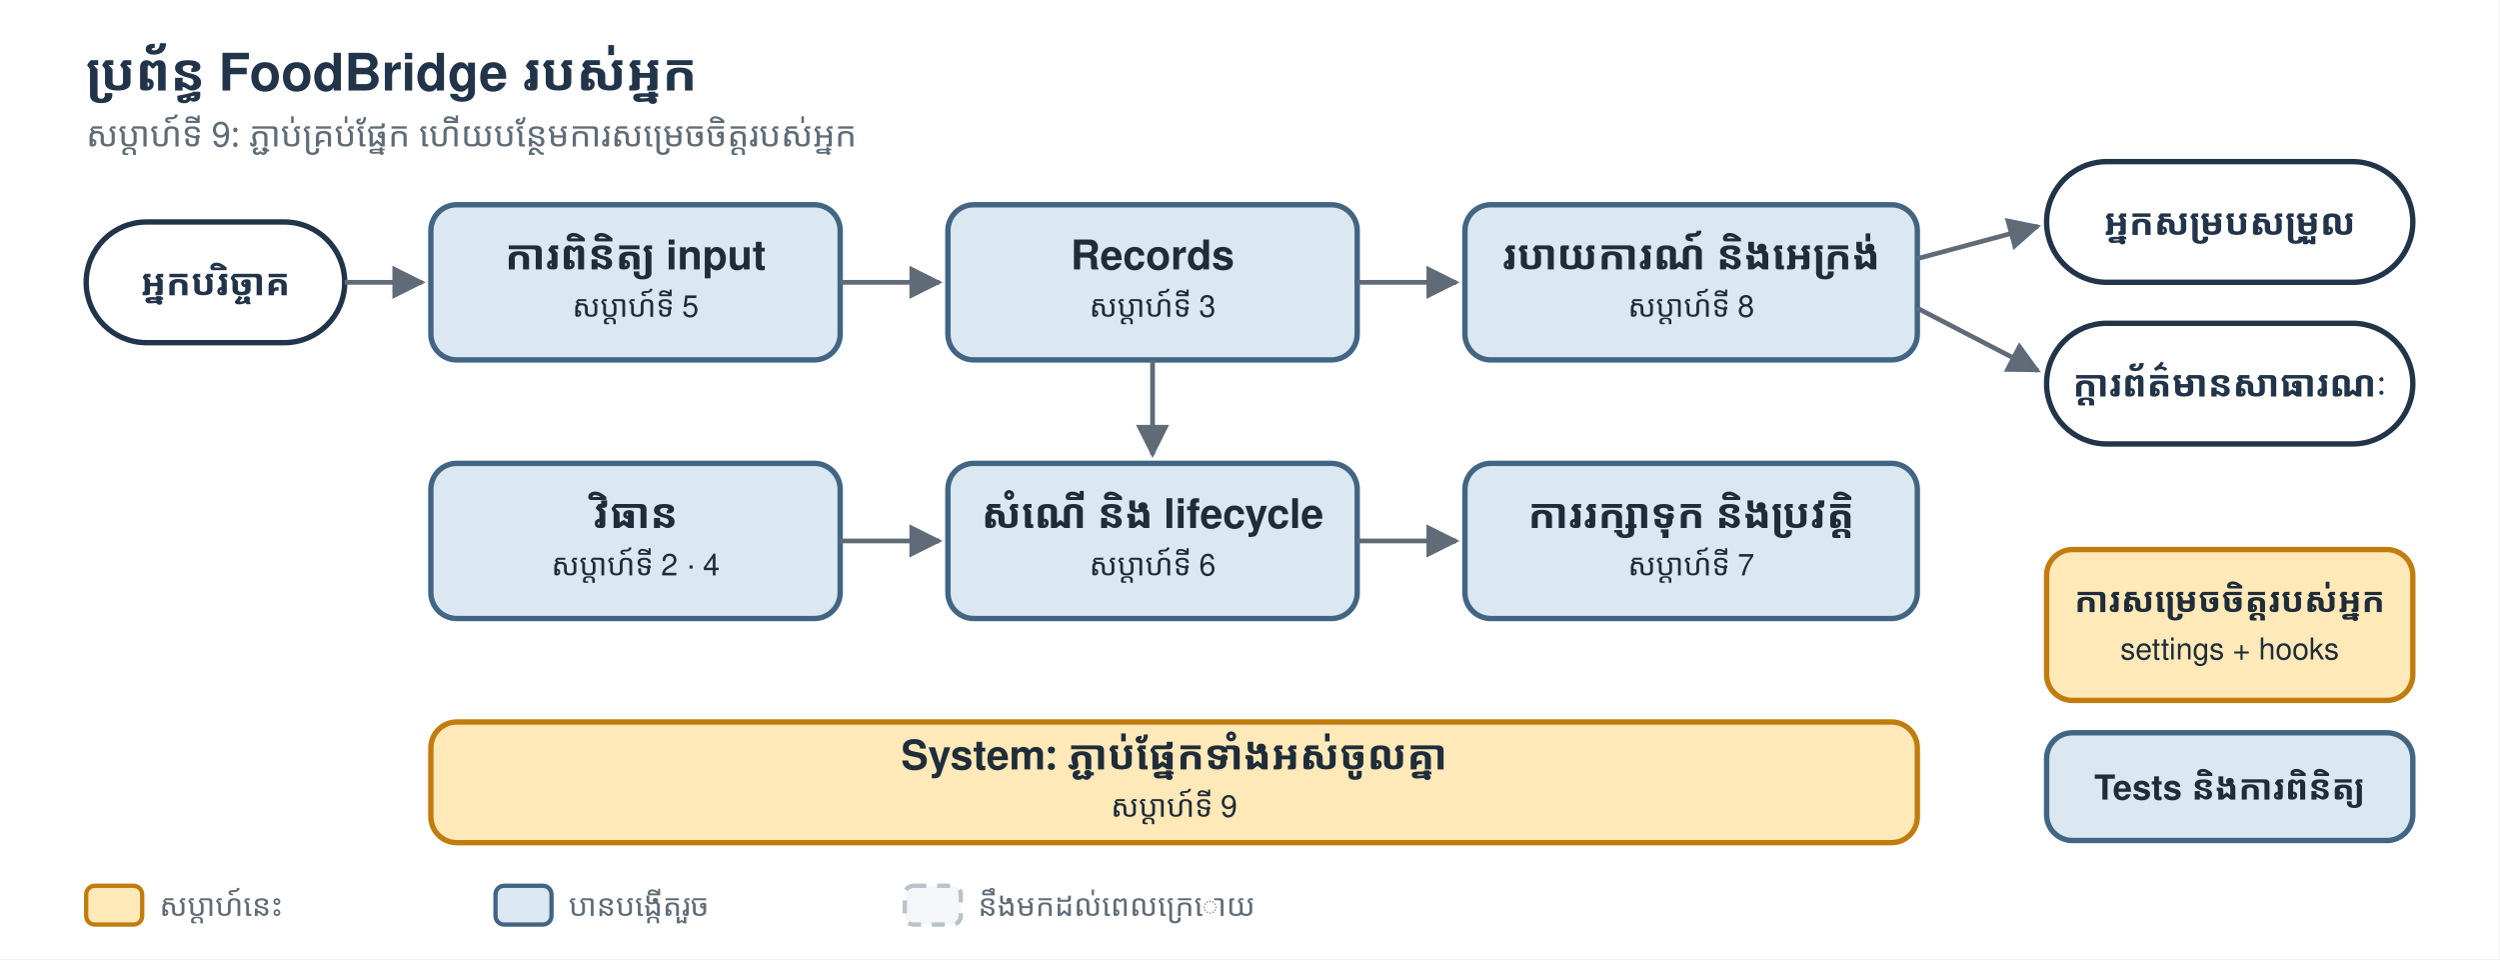
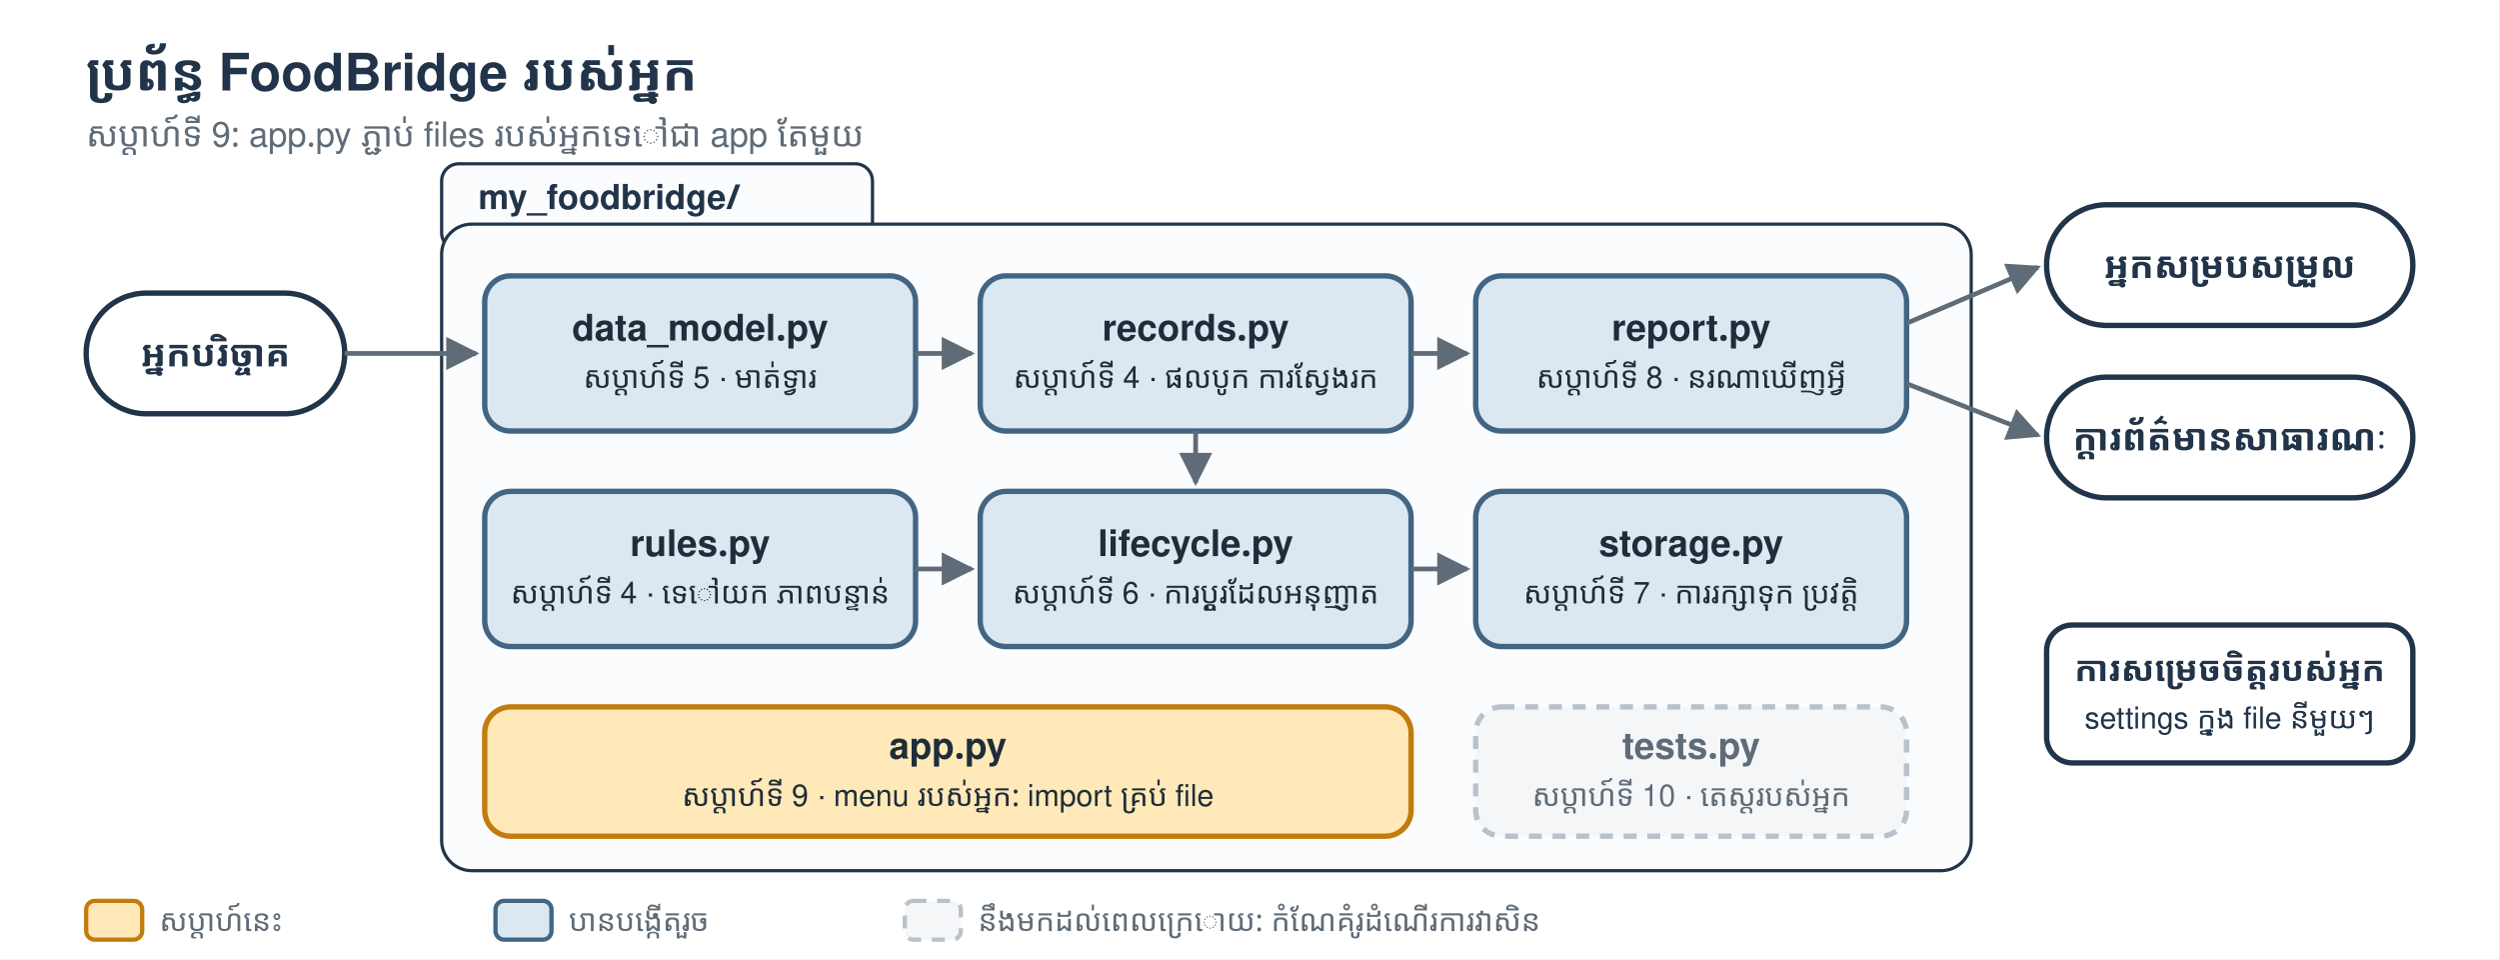
<svg xmlns="http://www.w3.org/2000/svg" width="1160" height="445" viewBox="0 0 1160 445" role="img" font-family="system-ui, -apple-system, 'Segoe UI', 'Noto Sans Khmer', 'Khmer Sangam MN', 'Khmer UI', 'Khmer OS Battambang', Helvetica, Arial, sans-serif">
  <rect width="1160" height="445" fill="#ffffff" />
  <defs>
    <marker id="arrow" viewBox="0 0 10 10" refX="9" refY="5" markerWidth="7" markerHeight="7" orient="auto-start-reverse">
      <path d="M0,0 L10,5 L0,10 z" fill="#5f6c78" />
    </marker>
  </defs>
  <text x="40" y="42" font-size="24" font-weight="700" fill="#213449" text-anchor="start">ប្រព័ន្ធ FoodBridge របស់អ្នក</text>
-   <text x="40" y="68" font-size="16" font-weight="400" fill="#5f6c78" text-anchor="start">សប្ដាហ៍ទី 9: ភ្ជាប់គ្រប់ផ្នែក ហើយបន្ថែមការសម្រេចចិត្តរបស់អ្នក</text>
-   <rect x="200" y="95" width="190" height="72" rx="12" fill="#dbe7f1" stroke="#426583" stroke-width="2.5" />
-   <text x="295.0" y="125.0" text-anchor="middle" font-size="19" font-weight="700" fill="#1f2d3a">ការពិនិត្យ input</text>
-   <text x="295.0" y="147.0" text-anchor="middle" font-size="14" fill="#1f2d3a">សប្ដាហ៍ទី 5</text>
-   <rect x="440" y="95" width="190" height="72" rx="12" fill="#dbe7f1" stroke="#426583" stroke-width="2.5" />
-   <text x="535.0" y="125.0" text-anchor="middle" font-size="19" font-weight="700" fill="#1f2d3a">Records</text>
-   <text x="535.0" y="147.0" text-anchor="middle" font-size="14" fill="#1f2d3a">សប្ដាហ៍ទី 3</text>
-   <rect x="680" y="95" width="210" height="72" rx="12" fill="#dbe7f1" stroke="#426583" stroke-width="2.5" />
-   <text x="785.0" y="125.0" text-anchor="middle" font-size="19" font-weight="700" fill="#1f2d3a">របាយការណ៍ និងអេក្រង់</text>
-   <text x="785.0" y="147.0" text-anchor="middle" font-size="14" fill="#1f2d3a">សប្ដាហ៍ទី 8</text>
-   <rect x="200" y="215" width="190" height="72" rx="12" fill="#dbe7f1" stroke="#426583" stroke-width="2.5" />
-   <text x="295.0" y="245.0" text-anchor="middle" font-size="19" font-weight="700" fill="#1f2d3a">វិធាន</text>
-   <text x="295.0" y="267.0" text-anchor="middle" font-size="14" fill="#1f2d3a">សប្ដាហ៍ទី 2 · 4</text>
-   <rect x="440" y="215" width="190" height="72" rx="12" fill="#dbe7f1" stroke="#426583" stroke-width="2.5" />
-   <text x="535.0" y="245.0" text-anchor="middle" font-size="19" font-weight="700" fill="#1f2d3a">សំណើ និង lifecycle</text>
-   <text x="535.0" y="267.0" text-anchor="middle" font-size="14" fill="#1f2d3a">សប្ដាហ៍ទី 6</text>
-   <rect x="680" y="215" width="210" height="72" rx="12" fill="#dbe7f1" stroke="#426583" stroke-width="2.5" />
-   <text x="785.0" y="245.0" text-anchor="middle" font-size="19" font-weight="700" fill="#1f2d3a">ការរក្សាទុក និងប្រវត្តិ</text>
-   <text x="785.0" y="267.0" text-anchor="middle" font-size="14" fill="#1f2d3a">សប្ដាហ៍ទី 7</text>
-   <rect x="200" y="335" width="690" height="56" rx="12" fill="#ffe9b8" stroke="#c27c0e" stroke-width="2.5" />
-   <text x="545.0" y="357.0" text-anchor="middle" font-size="19" font-weight="700" fill="#1f2d3a">System: ភ្ជាប់ផ្នែកទាំងអស់ចូលគ្នា</text>
-   <text x="545.0" y="379.0" text-anchor="middle" font-size="14" fill="#1f2d3a">សប្ដាហ៍ទី 9</text>
-   <rect x="40" y="103" width="120" height="56" rx="28" fill="#ffffff" stroke="#213449" stroke-width="2.5" />
-   <text x="100.0" y="137.0" text-anchor="middle" font-size="17" font-weight="700" fill="#213449">អ្នកបរិច្ចាគ</text>
-   <rect x="950" y="75" width="170" height="56" rx="28" fill="#ffffff" stroke="#213449" stroke-width="2.5" />
-   <text x="1035.0" y="109.0" text-anchor="middle" font-size="17" font-weight="700" fill="#213449">អ្នកសម្របសម្រួល</text>
-   <rect x="950" y="150" width="170" height="56" rx="28" fill="#ffffff" stroke="#213449" stroke-width="2.5" />
-   <text x="1035.0" y="184.0" text-anchor="middle" font-size="17" font-weight="700" fill="#213449">ក្ដារព័ត៌មានសាធារណៈ</text>
-   <line x1="160" y1="131" x2="196" y2="131" stroke="#5f6c78" stroke-width="2.2" marker-end="url(#arrow)" />
-   <line x1="390" y1="131" x2="436" y2="131" stroke="#5f6c78" stroke-width="2.2" marker-end="url(#arrow)" />
-   <line x1="630" y1="131" x2="676" y2="131" stroke="#5f6c78" stroke-width="2.2" marker-end="url(#arrow)" />
-   <line x1="890" y1="120" x2="946" y2="105" stroke="#5f6c78" stroke-width="2.2" marker-end="url(#arrow)" />
-   <line x1="890" y1="143" x2="946" y2="172" stroke="#5f6c78" stroke-width="2.2" marker-end="url(#arrow)" />
-   <line x1="535" y1="167" x2="535" y2="211" stroke="#5f6c78" stroke-width="2.2" marker-end="url(#arrow)" />
-   <line x1="390" y1="251" x2="436" y2="251" stroke="#5f6c78" stroke-width="2.2" marker-end="url(#arrow)" />
-   <line x1="630" y1="251" x2="676" y2="251" stroke="#5f6c78" stroke-width="2.2" marker-end="url(#arrow)" />
-   <rect x="950" y="255" width="170" height="70" rx="12" fill="#ffe9b8" stroke="#c27c0e" stroke-width="2.5" />
-   <text x="1035.0" y="284.0" text-anchor="middle" font-size="16" font-weight="700" fill="#1f2d3a">ការសម្រេចចិត្តរបស់អ្នក</text>
-   <text x="1035.0" y="306.0" text-anchor="middle" font-size="14" fill="#1f2d3a">settings + hooks</text>
-   <rect x="950" y="340" width="170" height="50" rx="12" fill="#dbe7f1" stroke="#426583" stroke-width="2.5" />
-   <text x="1035.0" y="371.0" text-anchor="middle" font-size="16" font-weight="700" fill="#1f2d3a">Tests និងការពិនិត្យ</text>
-   <rect x="40" y="411" width="26" height="18" rx="4" fill="#ffe9b8" stroke="#c27c0e" stroke-width="2" />
-   <text x="74" y="425" font-size="14" font-weight="400" fill="#5f6c78" text-anchor="start">សប្ដាហ៍នេះ</text>
-   <rect x="230" y="411" width="26" height="18" rx="4" fill="#dbe7f1" stroke="#426583" stroke-width="2" />
-   <text x="264" y="425" font-size="14" font-weight="400" fill="#5f6c78" text-anchor="start">បានបង្កើតរួច</text>
-   <rect x="420" y="411" width="26" height="18" rx="4" fill="#f4f6f8" stroke="#b7c2cc" stroke-width="2" stroke-dasharray="6 5" />
-   <text x="454" y="425" font-size="14" font-weight="400" fill="#5f6c78" text-anchor="start">នឹងមកដល់ពេលក្រោយ</text>
+   <text x="40" y="68" font-size="16" font-weight="400" fill="#5f6c78" text-anchor="start">សប្ដាហ៍ទី 9: app.py ភ្ជាប់ files របស់អ្នកទៅជា app តែមួយ</text>
+   <rect x="205" y="76" width="200" height="40" rx="8" fill="#fbfcfd" stroke="#213449" stroke-width="1.5" />
+   <text x="222" y="97" font-size="16" font-weight="700" fill="#213449" text-anchor="start">my_foodbridge/</text>
+   <rect x="205" y="104" width="710" height="300" rx="14" fill="#fbfcfd" stroke="#213449" stroke-width="1.5" />
+   <rect x="225" y="128" width="200" height="72" rx="12" fill="#dbe7f1" stroke="#426583" stroke-width="2.5" />
+   <text x="325.0" y="158.0" text-anchor="middle" font-size="17" font-weight="700" fill="#1f2d3a">data_model.py</text>
+   <text x="325.0" y="180.0" text-anchor="middle" font-size="14" fill="#1f2d3a">សប្ដាហ៍ទី 5 · មាត់ទ្វារ</text>
+   <rect x="455" y="128" width="200" height="72" rx="12" fill="#dbe7f1" stroke="#426583" stroke-width="2.5" />
+   <text x="555.0" y="158.0" text-anchor="middle" font-size="17" font-weight="700" fill="#1f2d3a">records.py</text>
+   <text x="555.0" y="180.0" text-anchor="middle" font-size="14" fill="#1f2d3a">សប្ដាហ៍ទី 4 · ផលបូក ការស្វែងរក</text>
+   <rect x="685" y="128" width="200" height="72" rx="12" fill="#dbe7f1" stroke="#426583" stroke-width="2.5" />
+   <text x="785.0" y="158.0" text-anchor="middle" font-size="17" font-weight="700" fill="#1f2d3a">report.py</text>
+   <text x="785.0" y="180.0" text-anchor="middle" font-size="14" fill="#1f2d3a">សប្ដាហ៍ទី 8 · នរណាឃើញអ្វី</text>
+   <rect x="225" y="228" width="200" height="72" rx="12" fill="#dbe7f1" stroke="#426583" stroke-width="2.5" />
+   <text x="325.0" y="258.0" text-anchor="middle" font-size="17" font-weight="700" fill="#1f2d3a">rules.py</text>
+   <text x="325.0" y="280.0" text-anchor="middle" font-size="14" fill="#1f2d3a">សប្ដាហ៍ទី 4 · ទៅយក ភាពបន្ទាន់</text>
+   <rect x="455" y="228" width="200" height="72" rx="12" fill="#dbe7f1" stroke="#426583" stroke-width="2.5" />
+   <text x="555.0" y="258.0" text-anchor="middle" font-size="17" font-weight="700" fill="#1f2d3a">lifecycle.py</text>
+   <text x="555.0" y="280.0" text-anchor="middle" font-size="14" fill="#1f2d3a">សប្ដាហ៍ទី 6 · ការប្ដូរដែលអនុញ្ញាត</text>
+   <rect x="685" y="228" width="200" height="72" rx="12" fill="#dbe7f1" stroke="#426583" stroke-width="2.5" />
+   <text x="785.0" y="258.0" text-anchor="middle" font-size="17" font-weight="700" fill="#1f2d3a">storage.py</text>
+   <text x="785.0" y="280.0" text-anchor="middle" font-size="14" fill="#1f2d3a">សប្ដាហ៍ទី 7 · ការរក្សាទុក ប្រវត្តិ</text>
+   <rect x="225" y="328" width="430" height="60" rx="12" fill="#ffe9b8" stroke="#c27c0e" stroke-width="2.5" />
+   <text x="440.0" y="352.0" text-anchor="middle" font-size="17" font-weight="700" fill="#1f2d3a">app.py</text>
+   <text x="440.0" y="374.0" text-anchor="middle" font-size="14" fill="#1f2d3a">សប្ដាហ៍ទី 9 · menu របស់អ្នក: import គ្រប់ file</text>
+   <rect x="685" y="328" width="200" height="60" rx="12" fill="#f4f6f8" stroke="#b7c2cc" stroke-width="2.5" stroke-dasharray="6 5" />
+   <text x="785.0" y="352.0" text-anchor="middle" font-size="17" font-weight="700" fill="#5f6c78">tests.py</text>
+   <text x="785.0" y="374.0" text-anchor="middle" font-size="14" fill="#5f6c78">សប្ដាហ៍ទី 10 · តេស្តរបស់អ្នក</text>
+   <rect x="40" y="136" width="120" height="56" rx="28" fill="#ffffff" stroke="#213449" stroke-width="2.5" />
+   <text x="100.0" y="170.0" text-anchor="middle" font-size="17" font-weight="700" fill="#213449">អ្នកបរិច្ចាគ</text>
+   <rect x="950" y="95" width="170" height="56" rx="28" fill="#ffffff" stroke="#213449" stroke-width="2.5" />
+   <text x="1035.0" y="129.0" text-anchor="middle" font-size="17" font-weight="700" fill="#213449">អ្នកសម្របសម្រួល</text>
+   <rect x="950" y="175" width="170" height="56" rx="28" fill="#ffffff" stroke="#213449" stroke-width="2.5" />
+   <text x="1035.0" y="209.0" text-anchor="middle" font-size="17" font-weight="700" fill="#213449">ក្ដារព័ត៌មានសាធារណៈ</text>
+   <line x1="160" y1="164" x2="221" y2="164" stroke="#5f6c78" stroke-width="2.2" marker-end="url(#arrow)" />
+   <line x1="425" y1="164" x2="451" y2="164" stroke="#5f6c78" stroke-width="2.2" marker-end="url(#arrow)" />
+   <line x1="655" y1="164" x2="681" y2="164" stroke="#5f6c78" stroke-width="2.2" marker-end="url(#arrow)" />
+   <line x1="885" y1="150" x2="946" y2="124" stroke="#5f6c78" stroke-width="2.2" marker-end="url(#arrow)" />
+   <line x1="885" y1="178" x2="946" y2="202" stroke="#5f6c78" stroke-width="2.2" marker-end="url(#arrow)" />
+   <line x1="555" y1="200" x2="555" y2="224" stroke="#5f6c78" stroke-width="2.2" marker-end="url(#arrow)" />
+   <line x1="425" y1="264" x2="451" y2="264" stroke="#5f6c78" stroke-width="2.2" marker-end="url(#arrow)" />
+   <line x1="655" y1="264" x2="681" y2="264" stroke="#5f6c78" stroke-width="2.2" marker-end="url(#arrow)" />
+   <rect x="950" y="290" width="170" height="64" rx="12" fill="#ffffff" stroke="#213449" stroke-width="2.5" />
+   <text x="1035.0" y="316.0" text-anchor="middle" font-size="16" font-weight="700" fill="#213449">ការសម្រេចចិត្តរបស់អ្នក</text>
+   <text x="1035.0" y="338.0" text-anchor="middle" font-size="14" fill="#213449">settings ក្នុង file នីមួយៗ</text>
+   <rect x="40" y="418" width="26" height="18" rx="4" fill="#ffe9b8" stroke="#c27c0e" stroke-width="2" />
+   <text x="74" y="432" font-size="14" font-weight="400" fill="#5f6c78" text-anchor="start">សប្ដាហ៍នេះ</text>
+   <rect x="230" y="418" width="26" height="18" rx="4" fill="#dbe7f1" stroke="#426583" stroke-width="2" />
+   <text x="264" y="432" font-size="14" font-weight="400" fill="#5f6c78" text-anchor="start">បានបង្កើតរួច</text>
+   <rect x="420" y="418" width="26" height="18" rx="4" fill="#f4f6f8" stroke="#b7c2cc" stroke-width="2" stroke-dasharray="6 5" />
+   <text x="454" y="432" font-size="14" font-weight="400" fill="#5f6c78" text-anchor="start">នឹងមកដល់ពេលក្រោយ: កំណែគំរូដំណើរការវាសិន</text>
</svg>
